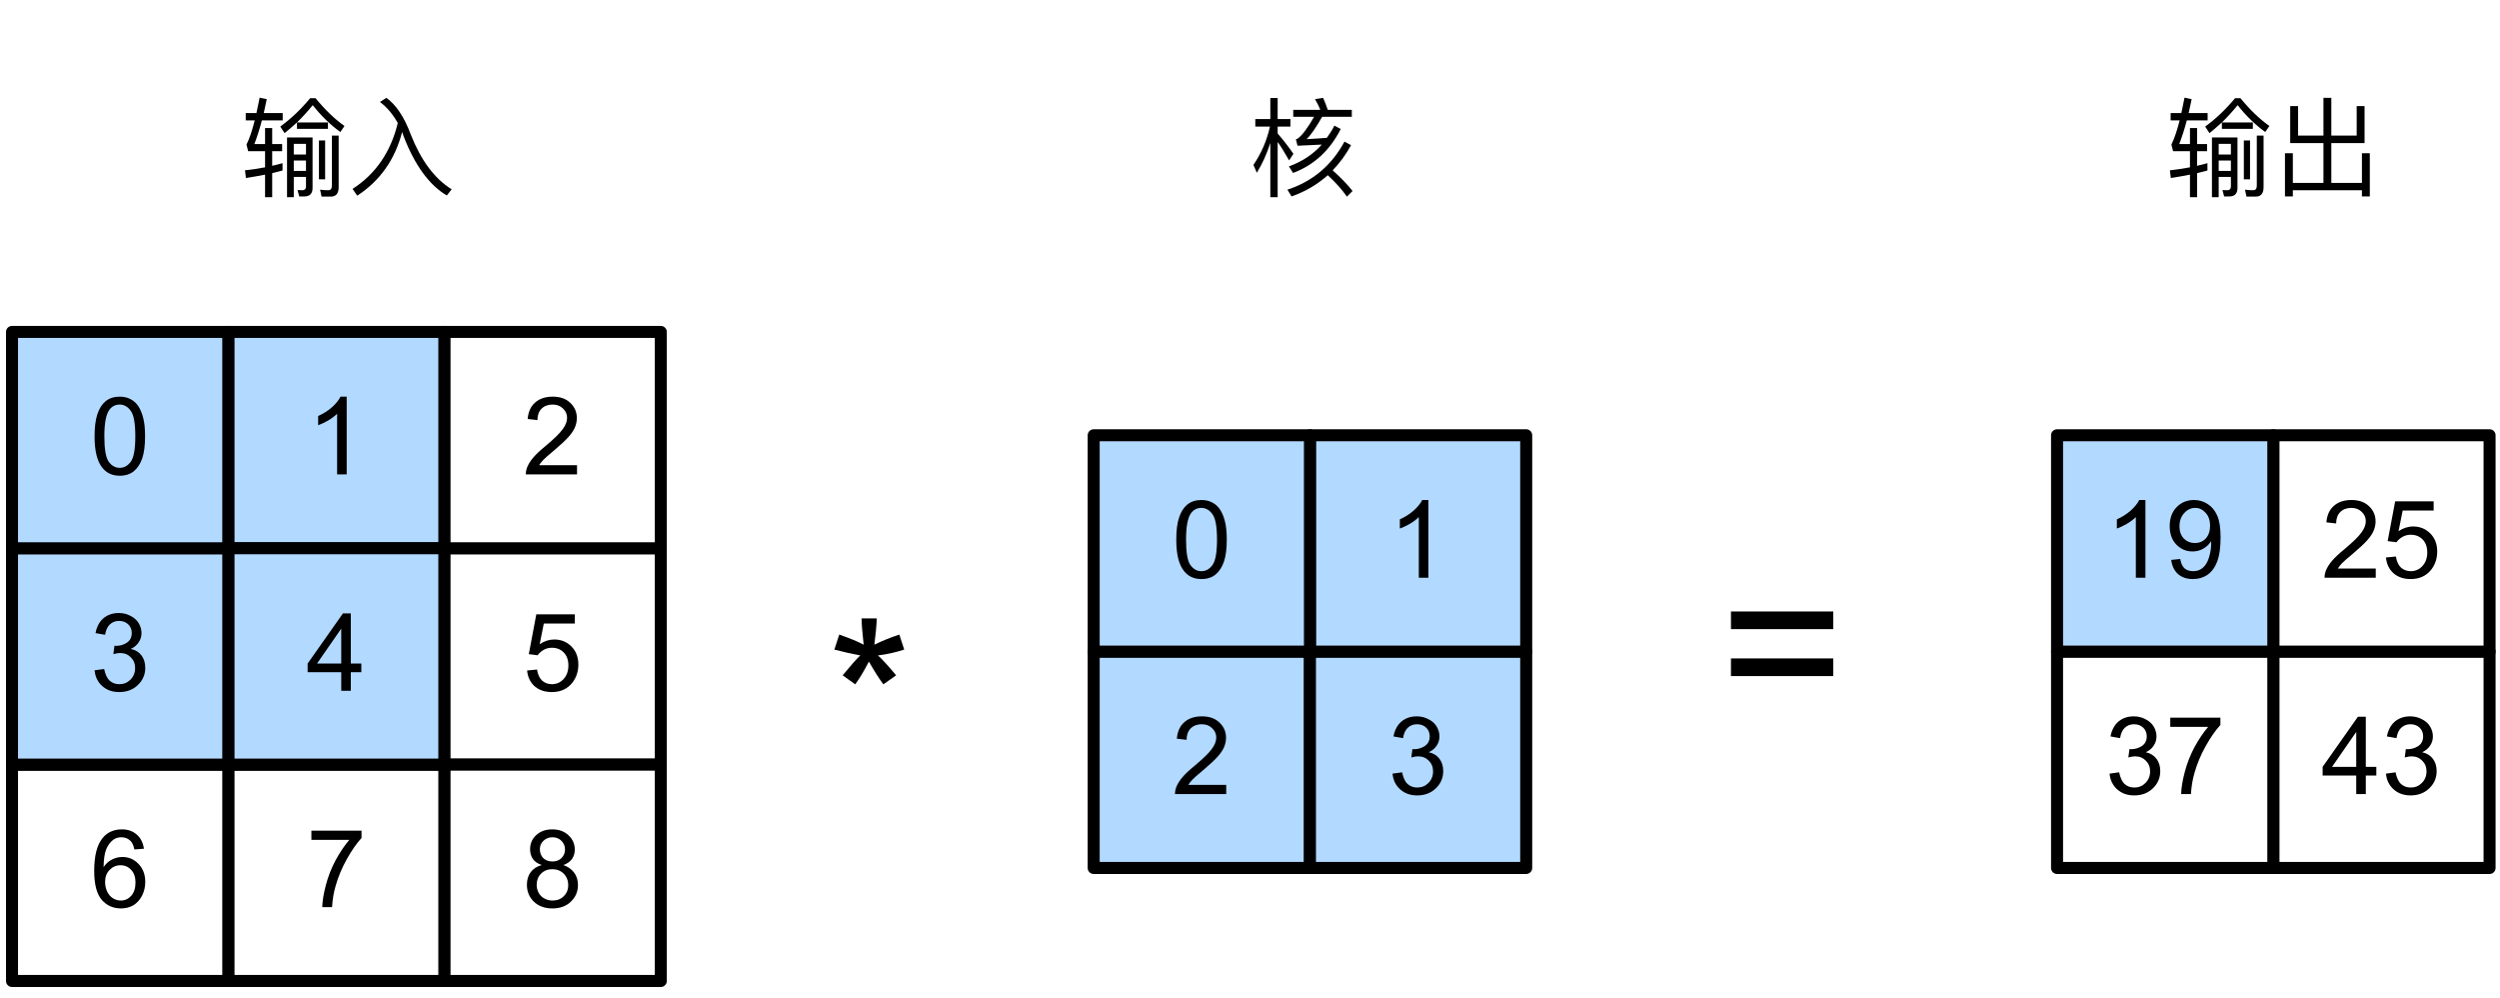
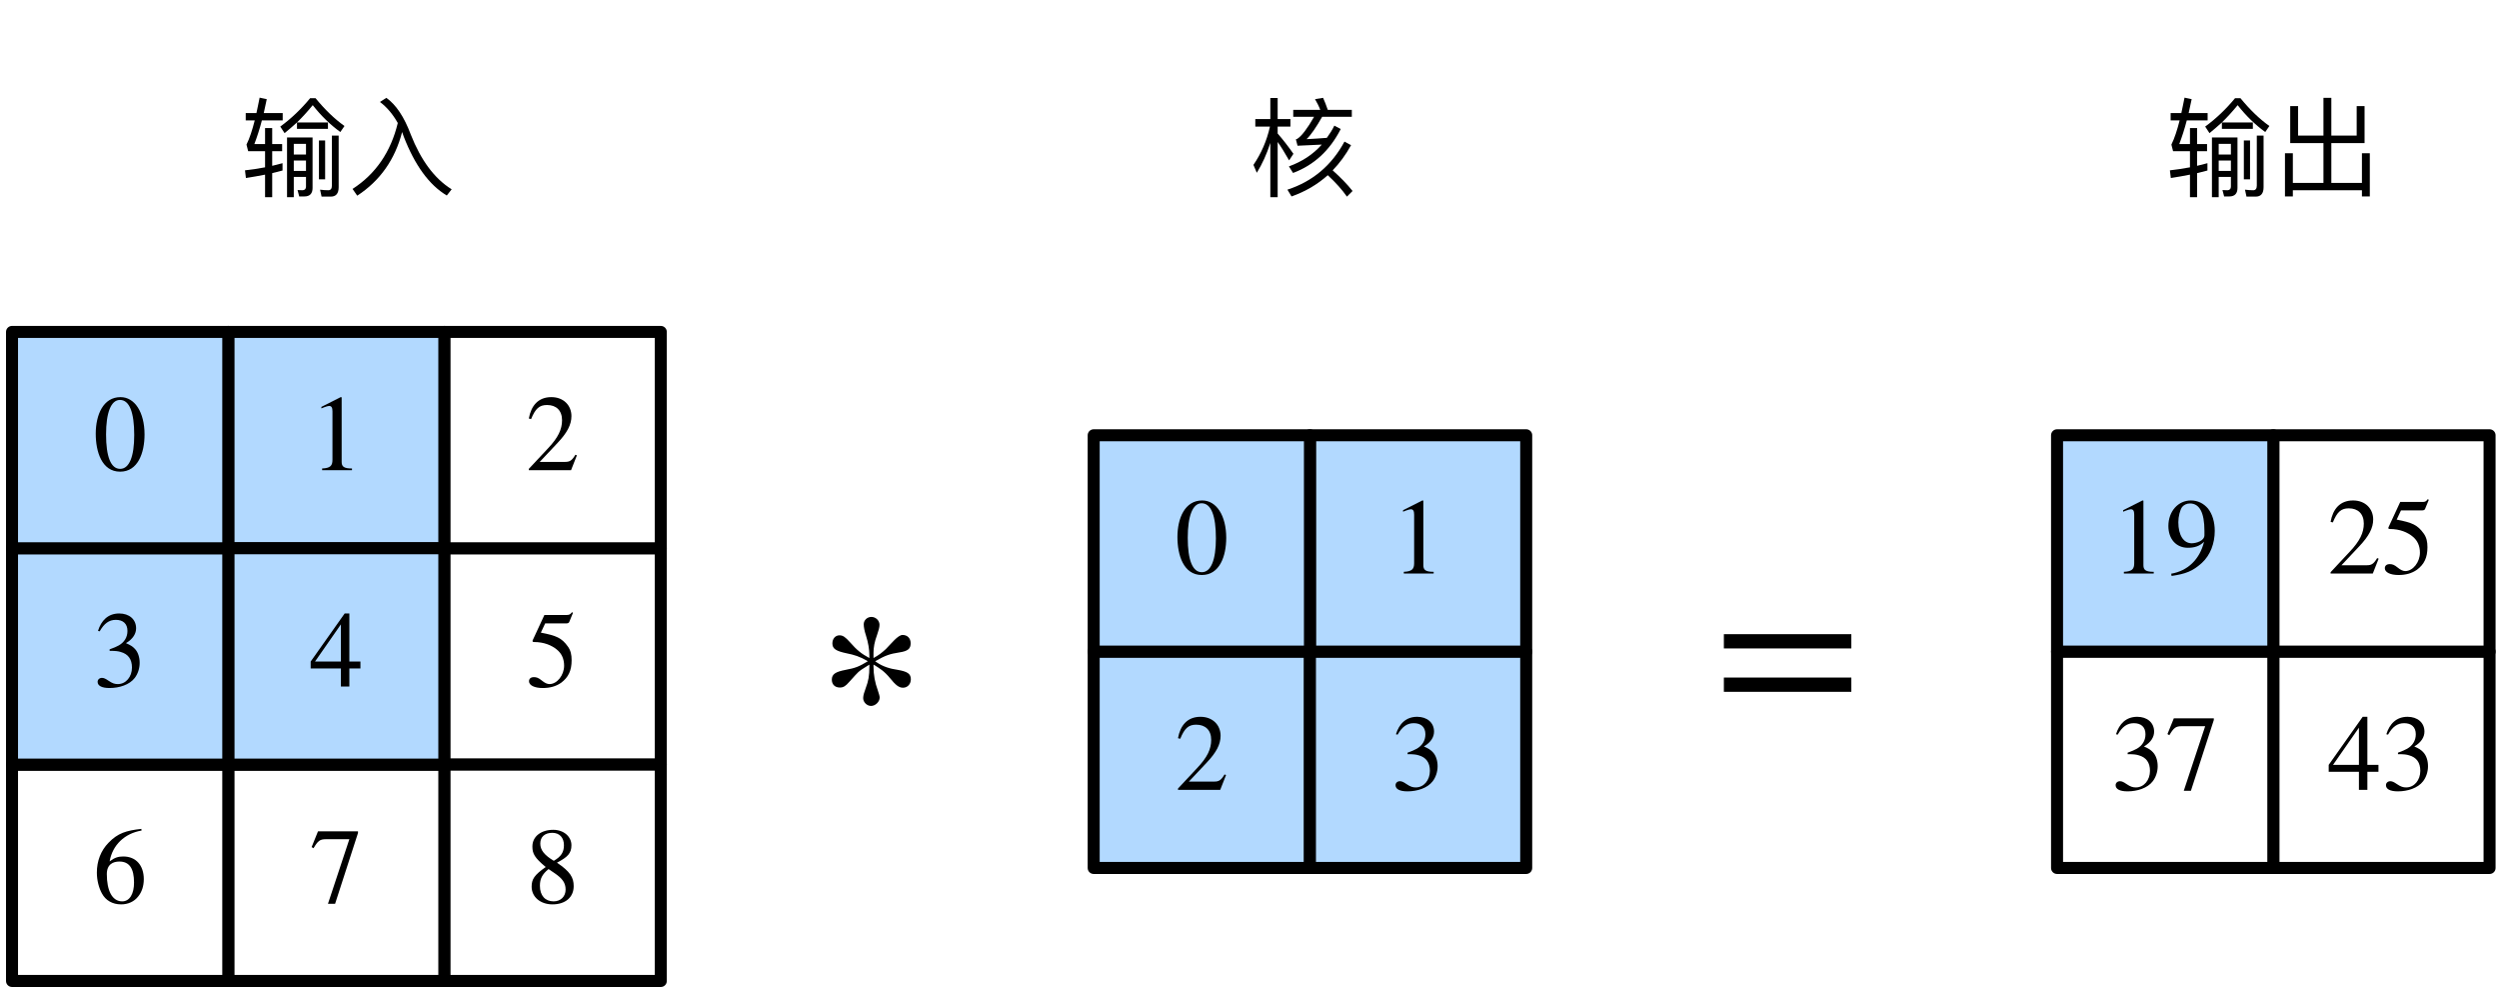
<svg xmlns="http://www.w3.org/2000/svg" xmlns:xlink="http://www.w3.org/1999/xlink" width="208pt" height="83pt" viewBox="0 0 208 83" version="1.1">
  <defs>
    <g>
      <symbol overflow="visible" id="glyph0-0">
-         <path style="stroke:none;" d="M 1.125 0 L 1.125 -5.625 L 5.625 -5.625 L 5.625 0 Z M 1.266 -0.141 L 5.484 -0.141 L 5.484 -5.484 L 1.266 -5.484 Z M 1.266 -0.141 " />
+         <path style="stroke:none;" d="" />
      </symbol>
      <symbol overflow="visible" id="glyph0-1">
-         <path style="stroke:none;" d="M 2.906 0 L 2.906 -1.547 L 0.109 -1.547 L 0.109 -2.266 L 3.047 -6.438 L 3.703 -6.438 L 3.703 -2.266 L 4.578 -2.266 L 4.578 -1.547 L 3.703 -1.547 L 3.703 0 Z M 2.906 -2.266 L 2.906 -5.172 L 0.891 -2.266 Z M 2.906 -2.266 " />
+         <path style="stroke:none;" d="M 4.25 -1.5 L 4.25 -2.078 L 3.328 -2.078 L 3.328 -6.078 L 2.938 -6.078 L 0.109 -2.078 L 0.109 -1.5 L 2.625 -1.5 L 2.625 0 L 3.328 0 L 3.328 -1.5 Z M 2.625 -2.078 L 0.469 -2.078 L 2.625 -5.172 Z M 2.625 -2.078 " />
      </symbol>
      <symbol overflow="visible" id="glyph0-2">
-         <path style="stroke:none;" d="M 0.375 -1.703 L 1.172 -1.812 C 1.266 -1.363 1.414 -1.039 1.625 -0.844 C 1.844 -0.645 2.113 -0.547 2.438 -0.547 C 2.801 -0.547 3.109 -0.672 3.359 -0.922 C 3.617 -1.18 3.75 -1.504 3.75 -1.891 C 3.75 -2.254 3.629 -2.551 3.391 -2.781 C 3.16 -3.02 2.863 -3.141 2.5 -3.141 C 2.344 -3.141 2.156 -3.109 1.938 -3.047 L 2.031 -3.75 C 2.082 -3.738 2.125 -3.734 2.156 -3.734 C 2.488 -3.734 2.789 -3.82 3.062 -4 C 3.332 -4.176 3.469 -4.445 3.469 -4.812 C 3.469 -5.102 3.367 -5.344 3.172 -5.531 C 2.973 -5.719 2.719 -5.812 2.406 -5.812 C 2.102 -5.812 1.848 -5.711 1.641 -5.516 C 1.441 -5.328 1.312 -5.039 1.25 -4.656 L 0.453 -4.797 C 0.555 -5.328 0.773 -5.738 1.109 -6.031 C 1.453 -6.32 1.879 -6.469 2.391 -6.469 C 2.742 -6.469 3.066 -6.391 3.359 -6.234 C 3.66 -6.086 3.891 -5.883 4.047 -5.625 C 4.203 -5.363 4.281 -5.086 4.281 -4.797 C 4.281 -4.516 4.203 -4.258 4.047 -4.031 C 3.898 -3.801 3.68 -3.617 3.391 -3.484 C 3.773 -3.398 4.07 -3.219 4.281 -2.938 C 4.488 -2.664 4.594 -2.32 4.594 -1.906 C 4.594 -1.344 4.383 -0.863 3.969 -0.469 C 3.562 -0.082 3.047 0.109 2.422 0.109 C 1.859 0.109 1.391 -0.055 1.016 -0.391 C 0.641 -0.723 0.426 -1.16 0.375 -1.703 Z M 0.375 -1.703 " />
+         <path style="stroke:none;" d="M 0.547 -4.594 C 0.922 -5.25 1.328 -5.547 1.891 -5.547 C 2.484 -5.547 2.859 -5.234 2.859 -4.625 C 2.859 -4.078 2.578 -3.672 2.141 -3.422 C 1.953 -3.312 1.719 -3.219 1.375 -3.094 L 1.375 -2.969 C 1.891 -2.969 2.094 -2.938 2.297 -2.875 C 2.922 -2.703 3.234 -2.266 3.234 -1.578 C 3.234 -0.812 2.734 -0.203 2.062 -0.203 C 1.812 -0.203 1.625 -0.25 1.281 -0.484 C 1.031 -0.656 0.891 -0.719 0.734 -0.719 C 0.531 -0.719 0.375 -0.578 0.375 -0.391 C 0.375 -0.062 0.719 0.125 1.375 0.125 C 2.172 0.125 3.031 -0.141 3.469 -0.719 C 3.719 -1.047 3.875 -1.5 3.875 -1.969 C 3.875 -2.438 3.734 -2.859 3.484 -3.125 C 3.297 -3.328 3.125 -3.438 2.734 -3.609 C 3.344 -3.969 3.578 -4.422 3.578 -4.844 C 3.578 -5.594 3 -6.078 2.172 -6.078 C 1.234 -6.078 0.672 -5.484 0.406 -4.625 Z M 0.547 -4.594 " />
      </symbol>
      <symbol overflow="visible" id="glyph0-3">
-         <path style="stroke:none;" d="M 0.422 -5.594 L 0.422 -6.359 L 4.594 -6.359 L 4.594 -5.75 C 4.188 -5.312 3.781 -4.727 3.375 -4 C 2.969 -3.281 2.656 -2.535 2.438 -1.766 C 2.281 -1.234 2.18 -0.645 2.141 0 L 1.328 0 C 1.336 -0.508 1.438 -1.117 1.625 -1.828 C 1.812 -2.547 2.082 -3.238 2.438 -3.906 C 2.801 -4.57 3.18 -5.133 3.578 -5.594 Z M 0.422 -5.594 " />
+         <path style="stroke:none;" d="M 4.047 -5.812 L 4.047 -5.953 L 0.719 -5.953 L 0.188 -4.641 L 0.344 -4.547 C 0.719 -5.172 0.875 -5.297 1.391 -5.297 L 3.328 -5.297 L 1.547 0.078 L 2.141 0.078 Z M 4.047 -5.812 " />
      </symbol>
      <symbol overflow="visible" id="glyph0-4">
-         <path style="stroke:none;" d="M 4.531 -0.766 L 4.531 0 L 0.266 0 C 0.266 -0.188 0.297 -0.367 0.359 -0.547 C 0.473 -0.836 0.648 -1.125 0.891 -1.406 C 1.129 -1.688 1.473 -2.008 1.922 -2.375 C 2.617 -2.957 3.086 -3.414 3.328 -3.75 C 3.578 -4.082 3.703 -4.398 3.703 -4.703 C 3.703 -5.016 3.586 -5.273 3.359 -5.484 C 3.141 -5.703 2.852 -5.812 2.5 -5.812 C 2.113 -5.812 1.805 -5.695 1.578 -5.469 C 1.348 -5.238 1.234 -4.922 1.234 -4.516 L 0.422 -4.609 C 0.473 -5.211 0.68 -5.672 1.047 -5.984 C 1.41 -6.305 1.898 -6.469 2.516 -6.469 C 3.129 -6.469 3.613 -6.297 3.969 -5.953 C 4.332 -5.609 4.516 -5.188 4.516 -4.688 C 4.516 -4.426 4.461 -4.172 4.359 -3.922 C 4.254 -3.672 4.078 -3.406 3.828 -3.125 C 3.586 -2.852 3.188 -2.477 2.625 -2 C 2.145 -1.602 1.836 -1.332 1.703 -1.188 C 1.566 -1.039 1.457 -0.898 1.375 -0.766 Z M 4.531 -0.766 " />
+         <path style="stroke:none;" d="M 4.266 -1.234 L 4.141 -1.281 C 3.844 -0.781 3.656 -0.688 3.281 -0.688 L 1.172 -0.688 L 2.656 -2.266 C 3.453 -3.109 3.812 -3.781 3.812 -4.5 C 3.812 -5.391 3.156 -6.078 2.141 -6.078 C 1.031 -6.078 0.453 -5.344 0.266 -4.297 L 0.453 -4.25 C 0.812 -5.125 1.141 -5.422 1.781 -5.422 C 2.547 -5.422 3.031 -4.969 3.031 -4.156 C 3.031 -3.391 2.703 -2.703 1.859 -1.812 L 0.266 -0.109 L 0.266 0 L 3.781 0 Z M 4.266 -1.234 " />
      </symbol>
      <symbol overflow="visible" id="glyph0-5">
-         <path style="stroke:none;" d="M 0.375 -1.688 L 1.203 -1.766 C 1.266 -1.359 1.406 -1.051 1.625 -0.844 C 1.852 -0.645 2.125 -0.547 2.438 -0.547 C 2.82 -0.547 3.145 -0.688 3.406 -0.969 C 3.676 -1.258 3.812 -1.641 3.812 -2.109 C 3.812 -2.566 3.68 -2.926 3.422 -3.188 C 3.172 -3.445 2.844 -3.578 2.438 -3.578 C 2.176 -3.578 1.941 -3.516 1.734 -3.391 C 1.535 -3.273 1.375 -3.129 1.25 -2.953 L 0.516 -3.047 L 1.141 -6.359 L 4.344 -6.359 L 4.344 -5.594 L 1.766 -5.594 L 1.422 -3.875 C 1.805 -4.133 2.211 -4.266 2.641 -4.266 C 3.203 -4.266 3.676 -4.07 4.062 -3.688 C 4.445 -3.301 4.641 -2.801 4.641 -2.188 C 4.641 -1.602 4.473 -1.098 4.141 -0.672 C 3.723 -0.148 3.156 0.109 2.438 0.109 C 1.852 0.109 1.375 -0.051 1 -0.375 C 0.633 -0.707 0.426 -1.145 0.375 -1.688 Z M 0.375 -1.688 " />
+         <path style="stroke:none;" d="M 3.938 -6.125 L 3.859 -6.188 C 3.719 -6 3.641 -5.953 3.422 -5.953 L 1.562 -5.953 L 0.578 -3.828 C 0.578 -3.828 0.578 -3.797 0.578 -3.781 C 0.578 -3.719 0.609 -3.703 0.688 -3.703 C 1.547 -3.703 2.172 -3.422 2.594 -3.078 C 3 -2.75 3.203 -2.297 3.203 -1.734 C 3.203 -0.953 2.625 -0.203 1.984 -0.203 C 1.812 -0.203 1.609 -0.281 1.344 -0.5 C 1.062 -0.734 0.891 -0.781 0.688 -0.781 C 0.438 -0.781 0.281 -0.656 0.281 -0.438 C 0.281 -0.094 0.75 0.125 1.422 0.125 C 2.031 0.125 2.531 -0.016 2.953 -0.312 C 3.562 -0.766 3.828 -1.328 3.828 -2.188 C 3.828 -2.656 3.75 -3 3.516 -3.328 C 3 -4.047 2.562 -4.234 1.266 -4.484 L 1.625 -5.25 L 3.375 -5.25 C 3.516 -5.25 3.594 -5.297 3.625 -5.359 Z M 3.938 -6.125 " />
      </symbol>
      <symbol overflow="visible" id="glyph0-6">
-         <path style="stroke:none;" d="M 3.359 0 L 2.562 0 L 2.562 -5.047 C 2.375 -4.859 2.125 -4.672 1.812 -4.484 C 1.5 -4.305 1.223 -4.176 0.984 -4.094 L 0.984 -4.859 C 1.422 -5.055 1.805 -5.301 2.141 -5.594 C 2.473 -5.895 2.707 -6.188 2.844 -6.469 L 3.359 -6.469 Z M 3.359 0 " />
+         <path style="stroke:none;" d="M 3.547 0 L 3.547 -0.141 C 2.875 -0.141 2.688 -0.297 2.688 -0.688 L 2.688 -6.062 L 2.609 -6.078 L 1 -5.266 L 1 -5.141 L 1.234 -5.234 C 1.406 -5.297 1.562 -5.344 1.641 -5.344 C 1.844 -5.344 1.922 -5.203 1.922 -4.891 L 1.922 -0.859 C 1.922 -0.359 1.734 -0.172 1.062 -0.141 L 1.062 0 Z M 3.547 0 " />
      </symbol>
      <symbol overflow="visible" id="glyph0-7">
-         <path style="stroke:none;" d="M 0.5 -1.484 L 1.25 -1.562 C 1.312 -1.207 1.43 -0.945 1.609 -0.781 C 1.797 -0.625 2.035 -0.547 2.328 -0.547 C 2.566 -0.547 2.773 -0.598 2.953 -0.703 C 3.141 -0.816 3.289 -0.969 3.406 -1.156 C 3.531 -1.344 3.629 -1.594 3.703 -1.906 C 3.785 -2.219 3.828 -2.539 3.828 -2.875 C 3.828 -2.906 3.82 -2.957 3.812 -3.031 C 3.656 -2.781 3.441 -2.578 3.172 -2.422 C 2.898 -2.266 2.602 -2.188 2.281 -2.188 C 1.75 -2.188 1.297 -2.379 0.922 -2.766 C 0.555 -3.148 0.375 -3.66 0.375 -4.297 C 0.375 -4.953 0.566 -5.477 0.953 -5.875 C 1.336 -6.27 1.82 -6.469 2.406 -6.469 C 2.82 -6.469 3.203 -6.352 3.547 -6.125 C 3.891 -5.906 4.148 -5.586 4.328 -5.172 C 4.516 -4.754 4.609 -4.148 4.609 -3.359 C 4.609 -2.535 4.52 -1.879 4.344 -1.391 C 4.164 -0.898 3.898 -0.523 3.547 -0.266 C 3.191 -0.016 2.773 0.109 2.297 0.109 C 1.797 0.109 1.383 -0.031 1.062 -0.312 C 0.75 -0.594 0.562 -0.984 0.5 -1.484 Z M 3.734 -4.328 C 3.734 -4.785 3.609 -5.145 3.359 -5.406 C 3.117 -5.676 2.832 -5.812 2.5 -5.812 C 2.145 -5.812 1.836 -5.664 1.578 -5.375 C 1.316 -5.094 1.188 -4.723 1.188 -4.266 C 1.188 -3.859 1.305 -3.523 1.547 -3.266 C 1.797 -3.016 2.102 -2.891 2.469 -2.891 C 2.844 -2.891 3.145 -3.016 3.375 -3.266 C 3.613 -3.523 3.734 -3.879 3.734 -4.328 Z M 3.734 -4.328 " />
+         <path style="stroke:none;" d="M 0.531 0.203 C 1.703 0.031 2.281 -0.188 3.047 -0.875 C 3.766 -1.531 4.125 -2.516 4.125 -3.547 C 4.125 -4.297 3.922 -4.953 3.562 -5.406 C 3.203 -5.828 2.719 -6.078 2.141 -6.078 C 1.078 -6.078 0.266 -5.172 0.266 -3.953 C 0.266 -2.859 0.922 -2.141 1.891 -2.141 C 2.422 -2.141 2.859 -2.266 3.234 -2.641 C 2.875 -1.172 1.875 -0.219 0.5 0.016 Z M 3.266 -3.188 C 3.266 -2.719 2.594 -2.516 2.203 -2.516 C 1.531 -2.516 1.094 -3.188 1.094 -4.266 C 1.094 -4.75 1.234 -5.281 1.406 -5.531 C 1.562 -5.719 1.797 -5.828 2.062 -5.828 C 2.859 -5.828 3.266 -5.062 3.266 -3.547 Z M 3.266 -3.188 " />
      </symbol>
      <symbol overflow="visible" id="glyph0-8">
-         <path style="stroke:none;" d="M 4.484 -4.859 L 3.688 -4.797 C 3.625 -5.109 3.523 -5.336 3.391 -5.484 C 3.18 -5.703 2.922 -5.812 2.609 -5.812 C 2.348 -5.812 2.125 -5.742 1.938 -5.609 C 1.688 -5.422 1.488 -5.156 1.344 -4.812 C 1.207 -4.469 1.133 -3.973 1.125 -3.328 C 1.312 -3.609 1.539 -3.816 1.812 -3.953 C 2.094 -4.098 2.383 -4.172 2.688 -4.172 C 3.219 -4.172 3.664 -3.977 4.031 -3.594 C 4.406 -3.207 4.594 -2.707 4.594 -2.094 C 4.594 -1.688 4.504 -1.305 4.328 -0.953 C 4.148 -0.609 3.91 -0.344 3.609 -0.156 C 3.305 0.02 2.961 0.109 2.578 0.109 C 1.922 0.109 1.383 -0.129 0.969 -0.609 C 0.551 -1.098 0.344 -1.898 0.344 -3.016 C 0.344 -4.254 0.57 -5.16 1.031 -5.734 C 1.426 -6.223 1.969 -6.469 2.656 -6.469 C 3.156 -6.469 3.566 -6.32 3.891 -6.031 C 4.211 -5.75 4.41 -5.359 4.484 -4.859 Z M 1.25 -2.094 C 1.25 -1.812 1.305 -1.547 1.422 -1.297 C 1.535 -1.055 1.695 -0.867 1.906 -0.734 C 2.113 -0.609 2.332 -0.547 2.562 -0.547 C 2.895 -0.547 3.18 -0.676 3.422 -0.938 C 3.66 -1.207 3.781 -1.578 3.781 -2.047 C 3.781 -2.492 3.66 -2.844 3.422 -3.094 C 3.191 -3.352 2.895 -3.484 2.531 -3.484 C 2.176 -3.484 1.875 -3.352 1.625 -3.094 C 1.375 -2.844 1.25 -2.508 1.25 -2.094 Z M 1.25 -2.094 " />
+         <path style="stroke:none;" d="M 4.016 -6.156 C 2.766 -6.016 2.062 -5.812 1.281 -5 C 0.641 -4.344 0.312 -3.484 0.312 -2.516 C 0.312 -1.875 0.484 -1.234 0.734 -0.781 C 1.047 -0.203 1.609 0.125 2.328 0.125 C 2.922 0.125 3.422 -0.109 3.75 -0.531 C 4.047 -0.891 4.219 -1.391 4.219 -1.969 C 4.219 -3.125 3.562 -3.859 2.516 -3.859 C 2.109 -3.859 1.812 -3.781 1.375 -3.453 C 1.609 -4.812 2.625 -5.781 4.031 -6.016 Z M 3.406 -1.688 C 3.406 -0.781 3.062 -0.125 2.422 -0.125 C 1.578 -0.125 1.141 -1.031 1.141 -2.391 C 1.141 -3.219 1.672 -3.438 2.188 -3.438 C 3.031 -3.438 3.406 -2.844 3.406 -1.688 Z M 3.406 -1.688 " />
      </symbol>
      <symbol overflow="visible" id="glyph0-9">
-         <path style="stroke:none;" d="M 1.594 -3.5 C 1.258 -3.613 1.016 -3.781 0.859 -4 C 0.703 -4.227 0.625 -4.5 0.625 -4.812 C 0.625 -5.281 0.789 -5.672 1.125 -5.984 C 1.469 -6.305 1.914 -6.469 2.469 -6.469 C 3.031 -6.469 3.484 -6.301 3.828 -5.969 C 4.172 -5.645 4.344 -5.25 4.344 -4.781 C 4.344 -4.488 4.266 -4.227 4.109 -4 C 3.953 -3.781 3.711 -3.613 3.391 -3.5 C 3.785 -3.363 4.086 -3.148 4.297 -2.859 C 4.504 -2.578 4.609 -2.238 4.609 -1.844 C 4.609 -1.289 4.41 -0.828 4.016 -0.453 C 3.629 -0.078 3.117 0.109 2.484 0.109 C 1.848 0.109 1.332 -0.078 0.938 -0.453 C 0.551 -0.828 0.359 -1.297 0.359 -1.859 C 0.359 -2.273 0.461 -2.625 0.672 -2.906 C 0.891 -3.195 1.195 -3.395 1.594 -3.5 Z M 1.438 -4.828 C 1.438 -4.523 1.531 -4.273 1.719 -4.078 C 1.914 -3.891 2.172 -3.797 2.484 -3.797 C 2.797 -3.797 3.047 -3.891 3.234 -4.078 C 3.43 -4.273 3.531 -4.516 3.531 -4.797 C 3.531 -5.078 3.43 -5.316 3.234 -5.516 C 3.035 -5.711 2.785 -5.812 2.484 -5.812 C 2.18 -5.812 1.93 -5.711 1.734 -5.516 C 1.535 -5.328 1.438 -5.098 1.438 -4.828 Z M 1.172 -1.859 C 1.172 -1.629 1.223 -1.41 1.328 -1.203 C 1.441 -0.992 1.602 -0.832 1.812 -0.719 C 2.02 -0.602 2.25 -0.547 2.5 -0.547 C 2.875 -0.547 3.18 -0.664 3.422 -0.906 C 3.672 -1.145 3.797 -1.453 3.797 -1.828 C 3.797 -2.211 3.672 -2.531 3.422 -2.781 C 3.172 -3.031 2.852 -3.156 2.469 -3.156 C 2.094 -3.156 1.781 -3.031 1.531 -2.781 C 1.289 -2.531 1.172 -2.223 1.172 -1.859 Z M 1.172 -1.859 " />
+         <path style="stroke:none;" d="M 4 -1.391 C 4 -2.109 3.719 -2.594 2.609 -3.344 C 3.5 -3.812 3.812 -4.125 3.812 -4.797 C 3.812 -5.5 3.188 -6.078 2.297 -6.078 C 1.312 -6.078 0.562 -5.547 0.562 -4.688 C 0.562 -4.094 0.75 -3.75 1.672 -2.984 C 0.719 -2.312 0.5 -1.969 0.5 -1.344 C 0.5 -0.5 1.219 0.125 2.234 0.125 C 3.312 0.125 4 -0.469 4 -1.391 Z M 3.188 -4.797 C 3.188 -4.234 2.969 -3.859 2.344 -3.5 C 1.562 -3.969 1.219 -4.391 1.219 -4.938 C 1.219 -5.5 1.609 -5.828 2.219 -5.828 C 2.828 -5.828 3.188 -5.422 3.188 -4.797 Z M 2.438 -2.453 C 3.047 -2.031 3.328 -1.672 3.328 -1.109 C 3.328 -0.531 2.922 -0.125 2.328 -0.125 C 1.641 -0.125 1.188 -0.594 1.188 -1.422 C 1.188 -2 1.375 -2.375 1.906 -2.812 Z M 2.438 -2.453 " />
      </symbol>
      <symbol overflow="visible" id="glyph0-10">
-         <path style="stroke:none;" d="M 0.375 -3.172 C 0.375 -3.93 0.453 -4.547 0.609 -5.016 C 0.766 -5.484 0.992 -5.844 1.297 -6.094 C 1.609 -6.344 2 -6.469 2.469 -6.469 C 2.82 -6.469 3.129 -6.395 3.391 -6.25 C 3.648 -6.113 3.863 -5.914 4.031 -5.656 C 4.195 -5.395 4.328 -5.078 4.422 -4.703 C 4.523 -4.328 4.578 -3.816 4.578 -3.172 C 4.578 -2.422 4.5 -1.812 4.344 -1.344 C 4.188 -0.883 3.953 -0.523 3.641 -0.266 C 3.336 -0.016 2.945 0.109 2.469 0.109 C 1.852 0.109 1.367 -0.113 1.016 -0.562 C 0.586 -1.094 0.375 -1.961 0.375 -3.172 Z M 1.188 -3.172 C 1.188 -2.117 1.305 -1.414 1.547 -1.062 C 1.797 -0.719 2.102 -0.547 2.469 -0.547 C 2.832 -0.547 3.141 -0.719 3.391 -1.062 C 3.641 -1.414 3.766 -2.117 3.766 -3.172 C 3.766 -4.234 3.641 -4.938 3.391 -5.281 C 3.141 -5.633 2.832 -5.812 2.469 -5.812 C 2.102 -5.812 1.812 -5.66 1.594 -5.359 C 1.32 -4.961 1.188 -4.234 1.188 -3.172 Z M 1.188 -3.172 " />
+         <path style="stroke:none;" d="M 4.281 -2.969 C 4.281 -4.812 3.469 -6.078 2.281 -6.078 C 0.844 -6.078 0.219 -4.609 0.219 -3.031 C 0.219 -1.547 0.719 0.125 2.25 0.125 C 3.719 0.125 4.281 -1.422 4.281 -2.969 Z M 3.422 -2.922 C 3.422 -1.141 3.016 -0.109 2.25 -0.109 C 1.469 -0.109 1.078 -1.141 1.078 -2.969 C 1.078 -4.781 1.484 -5.844 2.234 -5.844 C 3.031 -5.844 3.422 -4.797 3.422 -2.922 Z M 3.422 -2.922 " />
      </symbol>
      <symbol overflow="visible" id="glyph1-0">
-         <path style="stroke:none;" d="M 2.25 0 L 2.25 -11.25 L 11.25 -11.25 L 11.25 0 Z M 2.531 -0.281 L 10.969 -0.281 L 10.969 -10.969 L 2.531 -10.969 Z M 2.531 -0.281 " />
+         <path style="stroke:none;" d="" />
      </symbol>
      <symbol overflow="visible" id="glyph1-1">
-         <path style="stroke:none;" d="M 0.562 -10.516 L 0.969 -11.766 C 1.895 -11.441 2.57 -11.16 3 -10.922 C 2.883 -11.973 2.828 -12.703 2.828 -13.109 L 4.094 -13.109 C 4.07 -12.523 4.004 -11.797 3.891 -10.922 C 4.492 -11.223 5.188 -11.504 5.969 -11.766 L 6.375 -10.516 C 5.625 -10.273 4.895 -10.113 4.188 -10.031 C 4.539 -9.719 5.047 -9.164 5.703 -8.375 L 4.641 -7.625 C 4.297 -8.082 3.895 -8.711 3.438 -9.516 C 3 -8.68 2.617 -8.051 2.297 -7.625 L 1.25 -8.375 C 1.938 -9.207 2.426 -9.758 2.719 -10.031 C 1.957 -10.176 1.238 -10.336 0.562 -10.516 Z M 0.562 -10.516 " />
+         <path style="stroke:none;" d="M 4.828 -8.484 C 5.703 -8.984 6.047 -9.094 6.844 -9.219 C 7.547 -9.328 7.781 -9.516 7.781 -9.984 C 7.781 -10.406 7.5 -10.672 7.109 -10.672 C 6.719 -10.672 6.156 -9.938 5.719 -9.5 C 5.375 -9.188 5.188 -9.031 4.688 -8.75 L 4.688 -9.188 C 4.688 -9.609 4.766 -10.094 4.984 -10.672 C 5.109 -11.031 5.188 -11.297 5.188 -11.516 C 5.188 -11.875 4.875 -12.172 4.516 -12.172 C 4.156 -12.172 3.875 -11.891 3.875 -11.562 C 3.875 -11.328 3.938 -11 4.062 -10.625 C 4.25 -10.031 4.344 -9.469 4.344 -8.984 L 4.344 -8.75 C 3.656 -9.125 3.312 -9.406 2.734 -10.062 C 2.344 -10.5 2.141 -10.641 1.859 -10.641 C 1.5 -10.641 1.266 -10.344 1.266 -9.969 C 1.266 -9.516 1.578 -9.328 2.469 -9.141 C 3.078 -9.016 3.531 -8.891 4.219 -8.484 C 3.469 -8.031 3.188 -7.922 2.359 -7.766 C 1.547 -7.609 1.219 -7.422 1.219 -6.953 C 1.219 -6.562 1.469 -6.297 1.891 -6.297 C 2.172 -6.297 2.359 -6.406 2.656 -6.75 C 3.188 -7.344 3.219 -7.375 3.406 -7.562 C 3.578 -7.719 3.703 -7.812 4.344 -8.203 L 4.344 -8.047 C 4.344 -7.266 4.266 -6.844 4.047 -6.266 C 3.922 -5.922 3.828 -5.641 3.828 -5.422 C 3.828 -5.078 4.141 -4.766 4.484 -4.766 C 4.844 -4.766 5.203 -5.109 5.203 -5.469 C 5.203 -5.594 5.125 -5.812 5.047 -6.062 C 4.812 -6.703 4.688 -7.344 4.688 -8.047 L 4.688 -8.203 L 4.828 -8.125 C 5.188 -7.891 5.578 -7.672 6.062 -7.078 C 6.516 -6.516 6.797 -6.281 7.141 -6.281 C 7.531 -6.281 7.797 -6.594 7.797 -6.984 C 7.797 -7.453 7.5 -7.625 6.719 -7.766 C 6.047 -7.859 5.469 -8.047 4.984 -8.375 Z M 4.828 -8.484 " />
      </symbol>
      <symbol overflow="visible" id="glyph1-2">
-         <path style="stroke:none;" d="M 9.516 -7.578 L 1 -7.578 L 1 -9.047 L 9.516 -9.047 Z M 9.516 -3.672 L 1 -3.672 L 1 -5.141 L 9.516 -5.141 Z M 9.516 -3.672 " />
+         <path style="stroke:none;" d="M 11.469 -5.766 L 11.469 -6.953 L 0.859 -6.953 L 0.859 -5.766 Z M 11.469 -2.156 L 11.469 -3.344 L 0.859 -3.344 L 0.859 -2.156 Z M 11.469 -2.156 " />
      </symbol>
      <symbol overflow="visible" id="glyph2-0">
        <path style="stroke:none;" d="" />
      </symbol>
      <symbol overflow="visible" id="glyph2-1">
        <path style="stroke:none;" d="M 2.062 -4.844 L 2.062 -3.516 L 1.172 -3.516 C 1.391 -4.094 1.609 -4.75 1.797 -5.484 L 3.531 -5.484 L 3.531 -6.094 L 1.953 -6.094 C 2.031 -6.453 2.109 -6.844 2.203 -7.25 L 1.609 -7.375 C 1.516 -6.938 1.438 -6.5 1.344 -6.094 L 0.453 -6.094 L 0.453 -5.484 L 1.203 -5.484 C 1 -4.688 0.781 -4 0.516 -3.469 L 0.656 -2.922 L 2.062 -2.922 L 2.062 -1.578 C 1.531 -1.484 0.984 -1.391 0.391 -1.328 L 0.469 -0.688 C 1.016 -0.781 1.547 -0.859 2.062 -0.969 L 2.062 0.906 L 2.656 0.906 L 2.656 -1.094 L 3.516 -1.312 L 3.516 -1.922 C 3.25 -1.859 2.969 -1.781 2.656 -1.703 L 2.656 -2.922 L 3.484 -2.922 L 3.484 -3.516 L 2.656 -3.516 L 2.656 -4.844 Z M 4.719 -5.312 L 4.719 -4.781 L 7.297 -4.781 L 7.297 -5.312 L 4.719 -5.312 C 5.172 -5.75 5.609 -6.234 6.031 -6.75 C 6.719 -5.875 7.484 -5.125 8.328 -4.516 L 8.672 -5.016 C 7.859 -5.594 7.062 -6.359 6.266 -7.328 L 5.812 -7.328 C 5.078 -6.438 4.25 -5.641 3.328 -4.969 L 3.688 -4.422 C 4.031 -4.703 4.375 -5 4.719 -5.312 Z M 5.344 0.844 C 5.781 0.844 6.016 0.609 6.016 0.141 L 6.016 -4.062 L 3.891 -4.062 L 3.891 0.906 L 4.453 0.906 L 4.453 -0.781 L 5.469 -0.781 L 5.469 0.031 C 5.469 0.219 5.359 0.328 5.172 0.328 L 4.766 0.312 L 4.906 0.844 Z M 4.453 -1.281 L 4.453 -2.141 L 5.469 -2.141 L 5.469 -1.281 Z M 4.453 -2.641 L 4.453 -3.531 L 5.469 -3.531 L 5.469 -2.641 Z M 6.547 -3.812 L 6.547 -0.578 L 7.062 -0.578 L 7.062 -3.812 Z M 7.531 0.859 C 7.969 0.859 8.188 0.594 8.188 0.078 L 8.188 -4.219 L 7.625 -4.219 L 7.625 -0.062 C 7.625 0.188 7.531 0.328 7.328 0.328 C 7.109 0.328 6.875 0.312 6.641 0.281 L 6.766 0.859 Z M 7.531 0.859 " />
      </symbol>
      <symbol overflow="visible" id="glyph2-2">
        <path style="stroke:none;" d="M 6.938 -4.219 L 4.828 -4.219 L 4.828 -7.359 L 4.172 -7.359 L 4.172 -4.219 L 2.062 -4.219 L 2.062 -6.672 L 1.406 -6.672 L 1.406 -3.594 L 4.172 -3.594 L 4.172 -0.281 L 1.625 -0.281 L 1.625 -2.75 L 0.969 -2.75 L 0.969 0.844 L 1.625 0.844 L 1.625 0.328 L 7.375 0.328 L 7.375 0.844 L 8.031 0.844 L 8.031 -2.75 L 7.375 -2.75 L 7.375 -0.281 L 4.828 -0.281 L 4.828 -3.594 L 7.594 -3.594 L 7.594 -6.672 L 6.938 -6.672 Z M 6.938 -4.219 " />
      </symbol>
      <symbol overflow="visible" id="glyph2-3">
        <path style="stroke:none;" d="M 2.344 -3.688 C 2.625 -3.297 2.938 -2.781 3.297 -2.156 L 3.656 -2.703 C 3.219 -3.328 2.781 -3.891 2.344 -4.391 L 2.344 -4.969 L 3.406 -4.969 L 3.406 -5.594 L 2.344 -5.594 L 2.344 -7.344 L 1.734 -7.344 L 1.734 -5.594 L 0.484 -5.594 L 0.484 -4.969 L 1.703 -4.969 C 1.438 -3.781 0.969 -2.719 0.328 -1.781 L 0.609 -1.125 C 1.062 -1.859 1.438 -2.688 1.734 -3.609 L 1.734 0.906 L 2.344 0.906 Z M 3.641 -6.359 L 3.641 -5.781 L 5.375 -5.781 C 4.812 -4.797 4.344 -4.188 3.984 -3.953 C 3.953 -3.938 3.922 -3.922 3.859 -3.906 L 4 -3.375 C 4.703 -3.406 5.375 -3.438 6.016 -3.469 C 5.281 -2.641 4.359 -2.047 3.281 -1.656 L 3.625 -1.109 C 5.375 -1.766 6.688 -2.984 7.594 -4.766 L 7.062 -5.047 C 6.891 -4.688 6.672 -4.359 6.438 -4.031 C 5.891 -3.984 5.312 -3.953 4.75 -3.922 C 5.125 -4.281 5.547 -4.906 6.047 -5.781 L 8.516 -5.781 L 8.516 -6.359 L 6.516 -6.359 C 6.391 -6.734 6.25 -7.078 6.125 -7.359 L 5.453 -7.25 C 5.609 -6.984 5.766 -6.688 5.891 -6.359 Z M 6.516 -0.922 C 7.188 -0.297 7.719 0.297 8.109 0.859 L 8.578 0.391 C 8.125 -0.188 7.562 -0.75 6.922 -1.328 C 7.5 -1.922 8.016 -2.625 8.453 -3.422 L 7.906 -3.719 C 6.844 -1.75 5.266 -0.406 3.156 0.281 L 3.5 0.844 C 4.656 0.438 5.656 -0.156 6.516 -0.922 Z M 6.516 -0.922 " />
      </symbol>
      <symbol overflow="visible" id="glyph2-4">
        <path style="stroke:none;" d="M 4.109 -5.266 C 3.531 -2.875 2.281 -1.031 0.344 0.219 L 0.734 0.781 C 2.625 -0.453 3.875 -2.219 4.469 -4.516 C 4.516 -4.406 4.547 -4.281 4.609 -4.125 C 5.531 -1.75 6.719 -0.109 8.188 0.766 L 8.594 0.25 C 7.156 -0.641 6.031 -2.172 5.188 -4.312 C 4.641 -5.781 3.953 -6.797 3.156 -7.359 L 2.625 -7.016 C 3.188 -6.594 3.688 -6.016 4.109 -5.266 Z M 4.109 -5.266 " />
      </symbol>
    </g>
  </defs>
  <g id="surface1">
-     <rect x="0" y="0" width="208" height="83" style="fill:rgb(100%,100%,100%);fill-opacity:1;stroke:none;" />
-     <rect x="0" y="0" width="208" height="83" style="fill:rgb(100%,100%,100%);fill-opacity:1;stroke:none;" />
    <path style="fill-rule:nonzero;fill:rgb(100%,100%,100%);fill-opacity:1;stroke-width:1;stroke-linecap:round;stroke-linejoin:round;stroke:rgb(0%,0%,0%);stroke-opacity:1;stroke-miterlimit:10;" d="M 242.215 157.215 L 260.215 157.215 L 260.215 175.215 L 242.215 175.215 Z M 242.215 157.215 " transform="matrix(1,0,0,1,-53,-103)" />
    <g style="fill:rgb(0%,0%,0%);fill-opacity:1;">
-       <use xlink:href="#glyph0-1" x="193.211" y="66.069" />
-       <use xlink:href="#glyph0-2" x="198.217" y="66.069" />
+       <use xlink:href="#glyph0-1" x="193.716" y="65.716" />
+       <use xlink:href="#glyph0-2" x="198.216" y="65.716" />
    </g>
    <path style="fill-rule:nonzero;fill:rgb(100%,100%,100%);fill-opacity:1;stroke-width:1;stroke-linecap:round;stroke-linejoin:round;stroke:rgb(0%,0%,0%);stroke-opacity:1;stroke-miterlimit:10;" d="M 224.215 157.215 L 242.215 157.215 L 242.215 175.215 L 224.215 175.215 Z M 224.215 157.215 " transform="matrix(1,0,0,1,-53,-103)" />
    <g style="fill:rgb(0%,0%,0%);fill-opacity:1;">
-       <use xlink:href="#glyph0-2" x="175.211" y="66.069" />
-       <use xlink:href="#glyph0-3" x="180.217" y="66.069" />
+       <use xlink:href="#glyph0-2" x="175.716" y="65.716" />
+       <use xlink:href="#glyph0-3" x="180.216" y="65.716" />
    </g>
    <path style="fill-rule:nonzero;fill:rgb(100%,100%,100%);fill-opacity:1;stroke-width:1;stroke-linecap:round;stroke-linejoin:round;stroke:rgb(0%,0%,0%);stroke-opacity:1;stroke-miterlimit:10;" d="M 242.215 139.215 L 260.215 139.215 L 260.215 157.215 L 242.215 157.215 Z M 242.215 139.215 " transform="matrix(1,0,0,1,-53,-103)" />
    <g style="fill:rgb(0%,0%,0%);fill-opacity:1;">
-       <use xlink:href="#glyph0-4" x="193.211" y="48.069" />
-       <use xlink:href="#glyph0-5" x="198.217" y="48.069" />
+       <use xlink:href="#glyph0-4" x="193.716" y="47.716" />
+       <use xlink:href="#glyph0-5" x="198.216" y="47.716" />
    </g>
    <path style="fill-rule:nonzero;fill:rgb(69.803%,85.097%,100%);fill-opacity:1;stroke-width:1;stroke-linecap:round;stroke-linejoin:round;stroke:rgb(0%,0%,0%);stroke-opacity:1;stroke-miterlimit:10;" d="M 224.215 139.215 L 242.215 139.215 L 242.215 157.215 L 224.215 157.215 Z M 224.215 139.215 " transform="matrix(1,0,0,1,-53,-103)" />
    <g style="fill:rgb(0%,0%,0%);fill-opacity:1;">
-       <use xlink:href="#glyph0-6" x="175.211" y="48.069" />
-       <use xlink:href="#glyph0-7" x="180.217" y="48.069" />
+       <use xlink:href="#glyph0-6" x="175.716" y="47.716" />
+       <use xlink:href="#glyph0-7" x="180.216" y="47.716" />
    </g>
    <g style="fill:rgb(0%,0%,0%);fill-opacity:1;">
-       <use xlink:href="#glyph1-1" x="68.885" y="64.562" />
+       <use xlink:href="#glyph1-1" x="68.016" y="63.5" />
    </g>
    <g style="fill:rgb(0%,0%,0%);fill-opacity:1;">
-       <use xlink:href="#glyph1-2" x="143.073" y="59.922" />
+       <use xlink:href="#glyph1-2" x="142.624" y="59.716" />
    </g>
    <path style="fill-rule:nonzero;fill:rgb(100%,100%,100%);fill-opacity:1;stroke-width:1;stroke-linecap:round;stroke-linejoin:round;stroke:rgb(0%,0%,0%);stroke-opacity:1;stroke-miterlimit:10;" d="M 72 166.617 L 90 166.617 L 90 184.617 L 72 184.617 Z M 72 166.617 " transform="matrix(1,0,0,1,-53,-103)" />
    <g style="fill:rgb(0%,0%,0%);fill-opacity:1;">
-       <use xlink:href="#glyph0-3" x="25.497" y="75.472" />
+       <use xlink:href="#glyph0-3" x="25.75" y="75.119" />
    </g>
    <path style="fill-rule:nonzero;fill:rgb(69.803%,85.097%,100%);fill-opacity:1;stroke-width:1;stroke-linecap:round;stroke-linejoin:round;stroke:rgb(0%,0%,0%);stroke-opacity:1;stroke-miterlimit:10;" d="M 72 130.617 L 90 130.617 L 90 148.617 L 72 148.617 Z M 72 130.617 " transform="matrix(1,0,0,1,-53,-103)" />
    <g style="fill:rgb(0%,0%,0%);fill-opacity:1;">
-       <use xlink:href="#glyph0-6" x="25.497" y="39.472" />
+       <use xlink:href="#glyph0-6" x="25.75" y="39.119" />
    </g>
    <path style="fill-rule:nonzero;fill:rgb(69.803%,85.097%,100%);fill-opacity:1;stroke-width:1;stroke-linecap:round;stroke-linejoin:round;stroke:rgb(0%,0%,0%);stroke-opacity:1;stroke-miterlimit:10;" d="M 72 148.617 L 90 148.617 L 90 166.617 L 72 166.617 Z M 72 148.617 " transform="matrix(1,0,0,1,-53,-103)" />
    <g style="fill:rgb(0%,0%,0%);fill-opacity:1;">
-       <use xlink:href="#glyph0-1" x="25.497" y="57.472" />
+       <use xlink:href="#glyph0-1" x="25.75" y="57.119" />
    </g>
    <path style="fill-rule:nonzero;fill:rgb(100%,100%,100%);fill-opacity:1;stroke-width:1;stroke-linecap:round;stroke-linejoin:round;stroke:rgb(0%,0%,0%);stroke-opacity:1;stroke-miterlimit:10;" d="M 54 166.617 L 72 166.617 L 72 184.617 L 54 184.617 Z M 54 166.617 " transform="matrix(1,0,0,1,-53,-103)" />
    <g style="fill:rgb(0%,0%,0%);fill-opacity:1;">
-       <use xlink:href="#glyph0-8" x="7.497" y="75.472" />
+       <use xlink:href="#glyph0-8" x="7.75" y="75.119" />
    </g>
    <path style="fill-rule:nonzero;fill:rgb(100%,100%,100%);fill-opacity:1;stroke-width:1;stroke-linecap:round;stroke-linejoin:round;stroke:rgb(0%,0%,0%);stroke-opacity:1;stroke-miterlimit:10;" d="M 90 148.617 L 108 148.617 L 108 166.617 L 90 166.617 Z M 90 148.617 " transform="matrix(1,0,0,1,-53,-103)" />
    <g style="fill:rgb(0%,0%,0%);fill-opacity:1;">
-       <use xlink:href="#glyph0-5" x="43.497" y="57.472" />
+       <use xlink:href="#glyph0-5" x="43.75" y="57.119" />
    </g>
    <path style="fill-rule:nonzero;fill:rgb(69.803%,85.097%,100%);fill-opacity:1;stroke-width:1;stroke-linecap:round;stroke-linejoin:round;stroke:rgb(0%,0%,0%);stroke-opacity:1;stroke-miterlimit:10;" d="M 54 148.617 L 72 148.617 L 72 166.617 L 54 166.617 Z M 54 148.617 " transform="matrix(1,0,0,1,-53,-103)" />
    <g style="fill:rgb(0%,0%,0%);fill-opacity:1;">
-       <use xlink:href="#glyph0-2" x="7.497" y="57.472" />
+       <use xlink:href="#glyph0-2" x="7.75" y="57.119" />
    </g>
    <path style="fill-rule:nonzero;fill:rgb(100%,100%,100%);fill-opacity:1;stroke-width:1;stroke-linecap:round;stroke-linejoin:round;stroke:rgb(0%,0%,0%);stroke-opacity:1;stroke-miterlimit:10;" d="M 90 166.617 L 108 166.617 L 108 184.617 L 90 184.617 Z M 90 166.617 " transform="matrix(1,0,0,1,-53,-103)" />
    <g style="fill:rgb(0%,0%,0%);fill-opacity:1;">
-       <use xlink:href="#glyph0-9" x="43.497" y="75.472" />
+       <use xlink:href="#glyph0-9" x="43.75" y="75.119" />
    </g>
    <path style="fill-rule:nonzero;fill:rgb(100%,100%,100%);fill-opacity:1;stroke-width:1;stroke-linecap:round;stroke-linejoin:round;stroke:rgb(0%,0%,0%);stroke-opacity:1;stroke-miterlimit:10;" d="M 90 130.617 L 108 130.617 L 108 148.617 L 90 148.617 Z M 90 130.617 " transform="matrix(1,0,0,1,-53,-103)" />
    <g style="fill:rgb(0%,0%,0%);fill-opacity:1;">
-       <use xlink:href="#glyph0-4" x="43.497" y="39.472" />
+       <use xlink:href="#glyph0-4" x="43.75" y="39.119" />
    </g>
    <path style="fill-rule:nonzero;fill:rgb(69.803%,85.097%,100%);fill-opacity:1;stroke-width:1;stroke-linecap:round;stroke-linejoin:round;stroke:rgb(0%,0%,0%);stroke-opacity:1;stroke-miterlimit:10;" d="M 54 130.617 L 72 130.617 L 72 148.617 L 54 148.617 Z M 54 130.617 " transform="matrix(1,0,0,1,-53,-103)" />
    <g style="fill:rgb(0%,0%,0%);fill-opacity:1;">
-       <use xlink:href="#glyph0-10" x="7.497" y="39.472" />
+       <use xlink:href="#glyph0-10" x="7.75" y="39.119" />
    </g>
    <path style="fill-rule:nonzero;fill:rgb(69.803%,85.097%,100%);fill-opacity:1;stroke-width:1;stroke-linecap:round;stroke-linejoin:round;stroke:rgb(0%,0%,0%);stroke-opacity:1;stroke-miterlimit:10;" d="M 144.031 157.215 L 162.031 157.215 L 162.031 175.215 L 144.031 175.215 Z M 144.031 157.215 " transform="matrix(1,0,0,1,-53,-103)" />
    <g style="fill:rgb(0%,0%,0%);fill-opacity:1;">
-       <use xlink:href="#glyph0-4" x="97.53" y="66.069" />
+       <use xlink:href="#glyph0-4" x="97.782" y="65.716" />
    </g>
    <path style="fill-rule:nonzero;fill:rgb(69.803%,85.097%,100%);fill-opacity:1;stroke-width:1;stroke-linecap:round;stroke-linejoin:round;stroke:rgb(0%,0%,0%);stroke-opacity:1;stroke-miterlimit:10;" d="M 162.031 157.215 L 180.031 157.215 L 180.031 175.215 L 162.031 175.215 Z M 162.031 157.215 " transform="matrix(1,0,0,1,-53,-103)" />
    <g style="fill:rgb(0%,0%,0%);fill-opacity:1;">
-       <use xlink:href="#glyph0-2" x="115.53" y="66.069" />
+       <use xlink:href="#glyph0-2" x="115.782" y="65.716" />
    </g>
    <path style="fill-rule:nonzero;fill:rgb(69.803%,85.097%,100%);fill-opacity:1;stroke-width:1;stroke-linecap:round;stroke-linejoin:round;stroke:rgb(0%,0%,0%);stroke-opacity:1;stroke-miterlimit:10;" d="M 162.031 139.215 L 180.031 139.215 L 180.031 157.215 L 162.031 157.215 Z M 162.031 139.215 " transform="matrix(1,0,0,1,-53,-103)" />
    <g style="fill:rgb(0%,0%,0%);fill-opacity:1;">
-       <use xlink:href="#glyph0-6" x="115.53" y="48.069" />
+       <use xlink:href="#glyph0-6" x="115.782" y="47.716" />
    </g>
    <path style="fill-rule:nonzero;fill:rgb(69.803%,85.097%,100%);fill-opacity:1;stroke-width:1;stroke-linecap:round;stroke-linejoin:round;stroke:rgb(0%,0%,0%);stroke-opacity:1;stroke-miterlimit:10;" d="M 144.031 139.215 L 162.031 139.215 L 162.031 157.215 L 144.031 157.215 Z M 144.031 139.215 " transform="matrix(1,0,0,1,-53,-103)" />
    <g style="fill:rgb(0%,0%,0%);fill-opacity:1;">
-       <use xlink:href="#glyph0-10" x="97.53" y="48.069" />
+       <use xlink:href="#glyph0-10" x="97.782" y="47.716" />
    </g>
    <g style="fill:rgb(0%,0%,0%);fill-opacity:1;">
      <use xlink:href="#glyph2-1" x="180.216" y="15.5" />
      <use xlink:href="#glyph2-2" x="189.216" y="15.5" />
    </g>
    <g style="fill:rgb(0%,0%,0%);fill-opacity:1;">
      <use xlink:href="#glyph2-3" x="104" y="15.5" />
    </g>
    <g style="fill:rgb(0%,0%,0%);fill-opacity:1;">
      <use xlink:href="#glyph2-1" x="20" y="15.5" />
      <use xlink:href="#glyph2-4" x="29" y="15.5" />
    </g>
  </g>
</svg>
